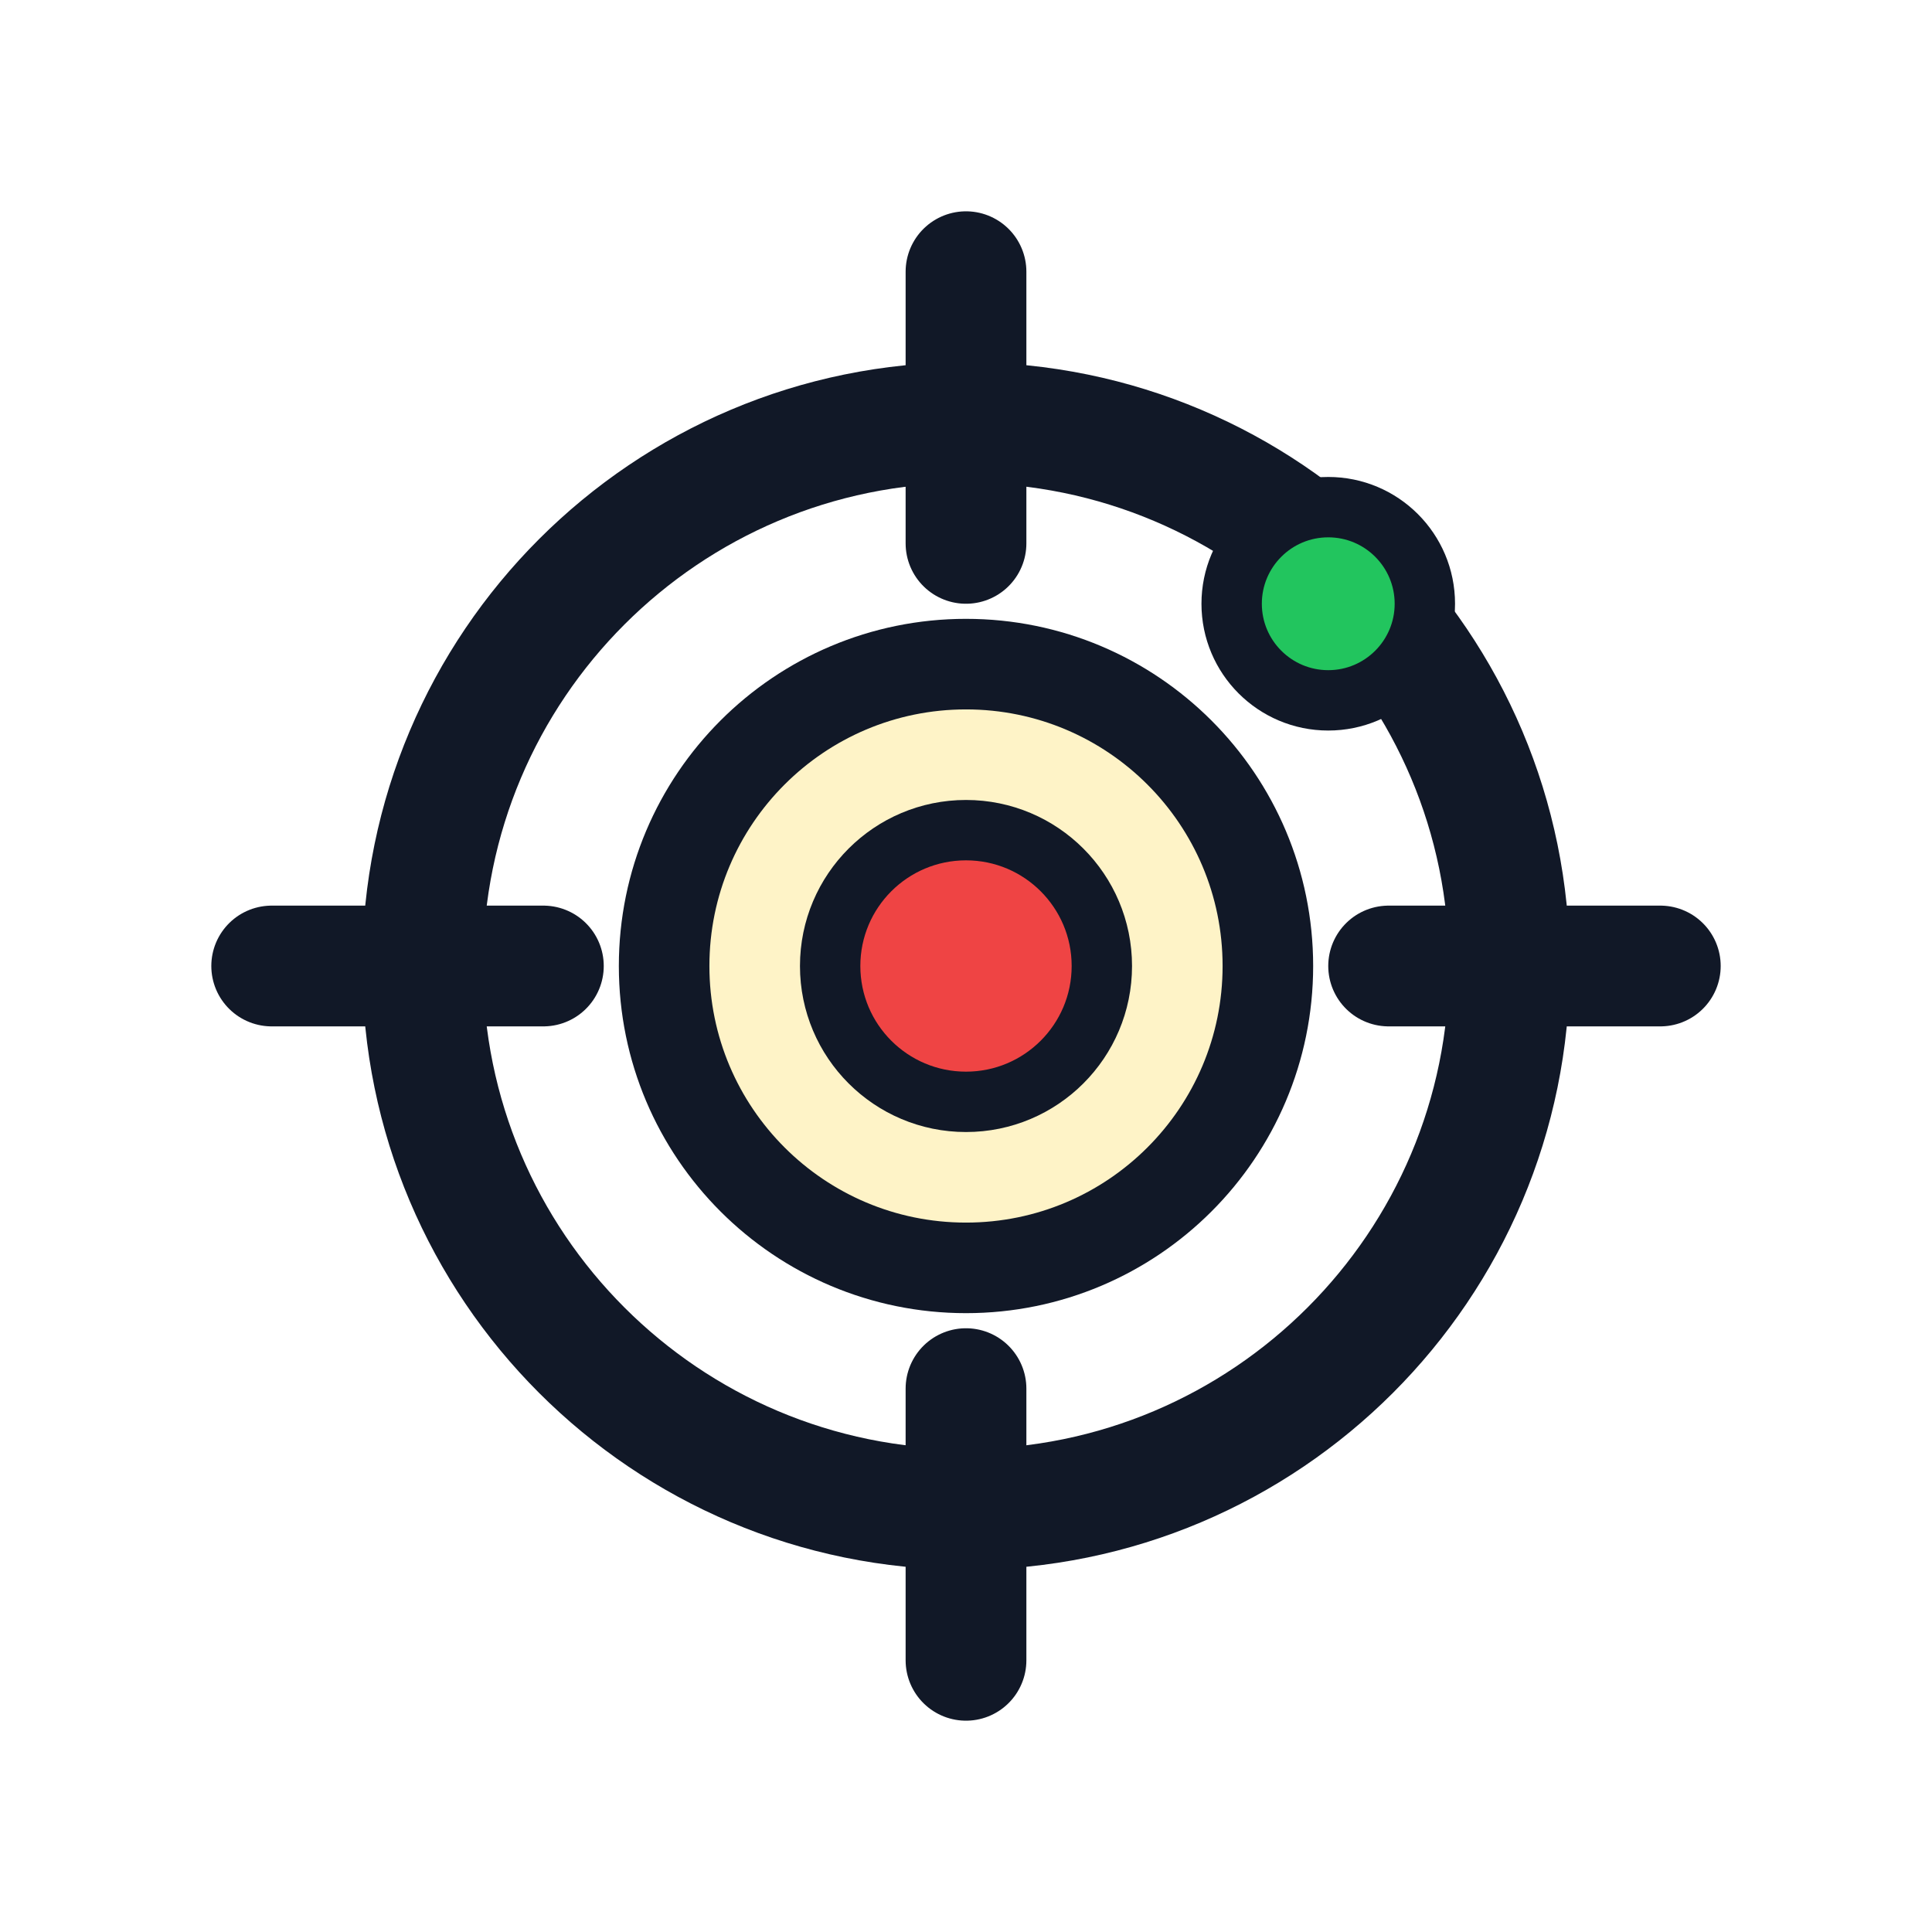
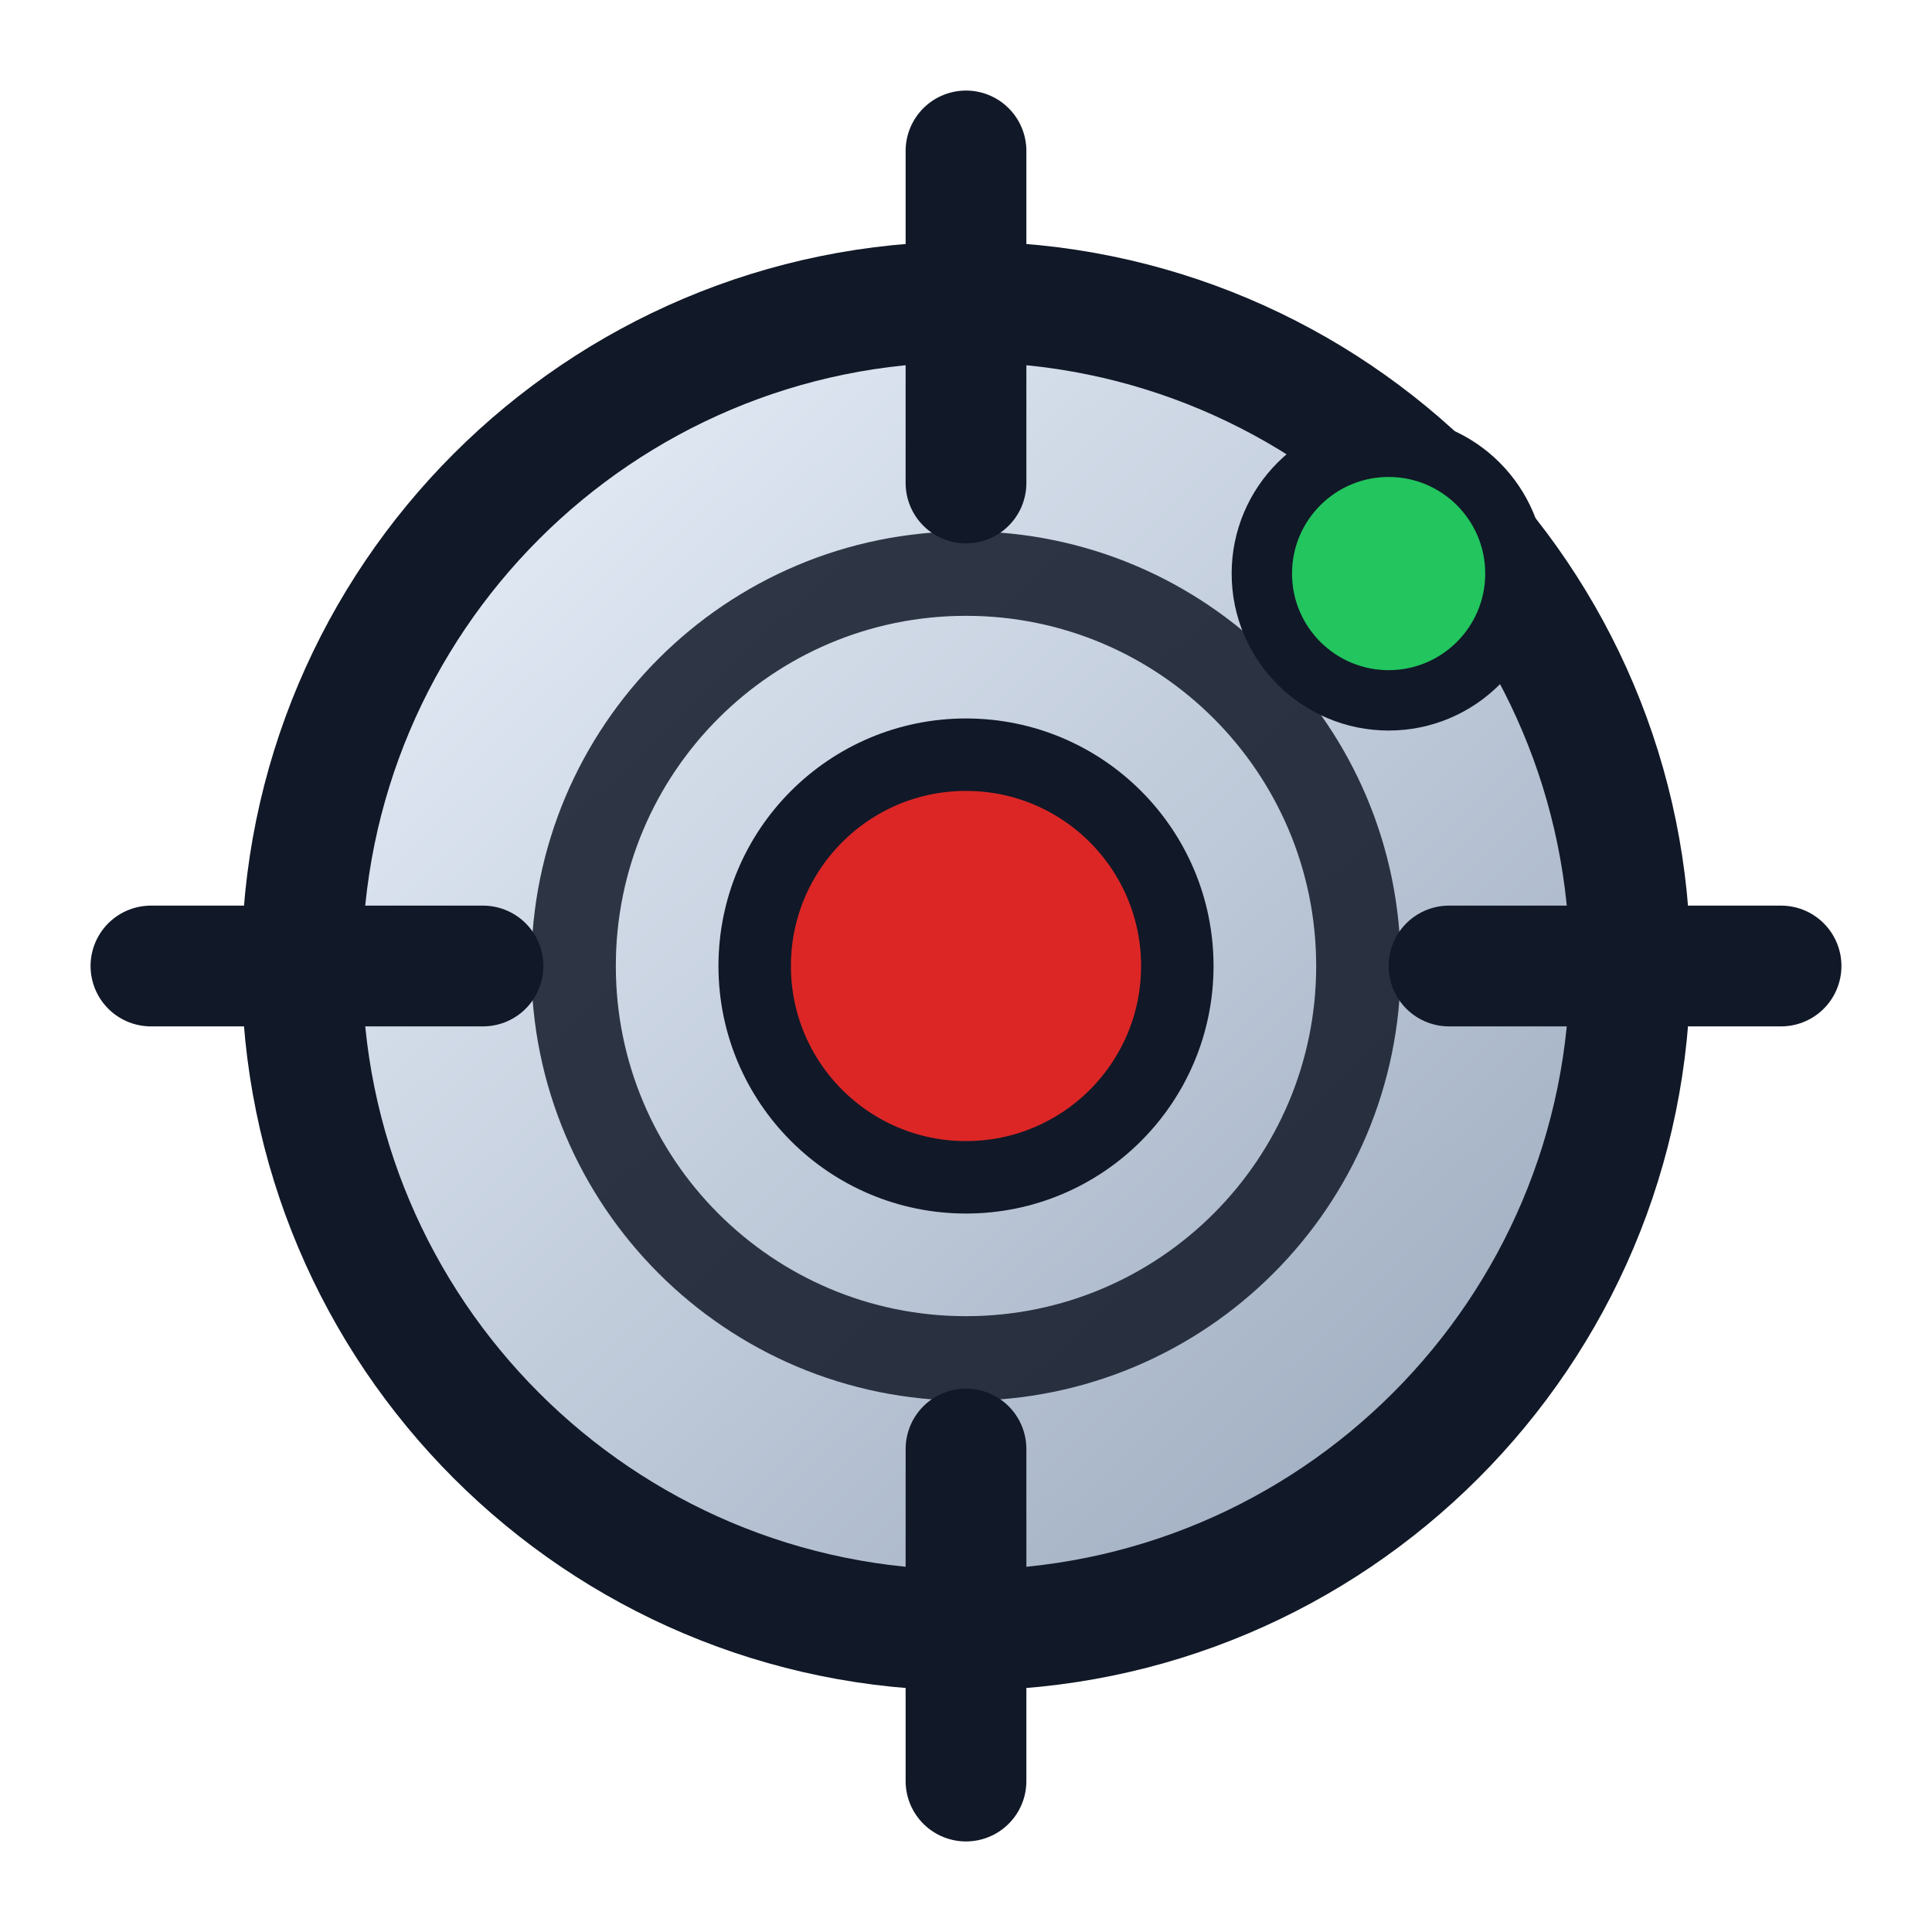
- <svg xmlns="http://www.w3.org/2000/svg" width="64" height="64" viewBox="0 0 64 64" fill="none">
-   <circle cx="32" cy="32" r="18" stroke="#111827" stroke-width="4" />
-   <circle cx="32" cy="32" r="10" fill="#FEF3C7" stroke="#111827" stroke-width="3" />
-   <circle cx="32" cy="32" r="4.5" fill="#EF4444" stroke="#111827" stroke-width="2" />
-   <path d="M32 9 V18" stroke="#111827" stroke-width="4" stroke-linecap="round" />
-   <path d="M32 46 V55" stroke="#111827" stroke-width="4" stroke-linecap="round" />
-   <path d="M9 32 H18" stroke="#111827" stroke-width="4" stroke-linecap="round" />
-   <path d="M46 32 H55" stroke="#111827" stroke-width="4" stroke-linecap="round" />
-   <circle cx="44" cy="20" r="3.2" fill="#22C55E" stroke="#111827" stroke-width="2" />
+ <svg xmlns="http://www.w3.org/2000/svg" viewBox="0 0 64 64" role="img" aria-label="Site">
+   <defs>
+     <linearGradient id="ring" x1="10" y1="9" x2="54" y2="55" gradientUnits="userSpaceOnUse">
+       <stop offset="0" stop-color="#eff6ff" />
+       <stop offset="1" stop-color="#94a3b8" />
+     </linearGradient>
+     <radialGradient id="hotspot" cx="0" cy="0" r="1" gradientTransform="translate(32 32) scale(15)">
+       <stop offset="0" stop-color="#fff7ed" />
+       <stop offset=".45" stop-color="#fb923c" />
+       <stop offset="1" stop-color="#dc2626" />
+     </radialGradient>
+   </defs>
+   <circle cx="32" cy="32" r="22" fill="url(#ring)" stroke="#111827" stroke-width="4" />
+   <circle cx="32" cy="32" r="13" fill="none" stroke="#111827" stroke-width="2.8" opacity=".85" />
+   <circle cx="32" cy="32" r="7" fill="url(#hotspot)" stroke="#111827" stroke-width="2.4" />
+   <path d="M32 5v11M32 48v11M5 32h11M48 32h11" stroke="#111827" stroke-width="4" stroke-linecap="round" />
+   <circle cx="46" cy="19" r="4.2" fill="#22c55e" stroke="#111827" stroke-width="2" />
</svg>
